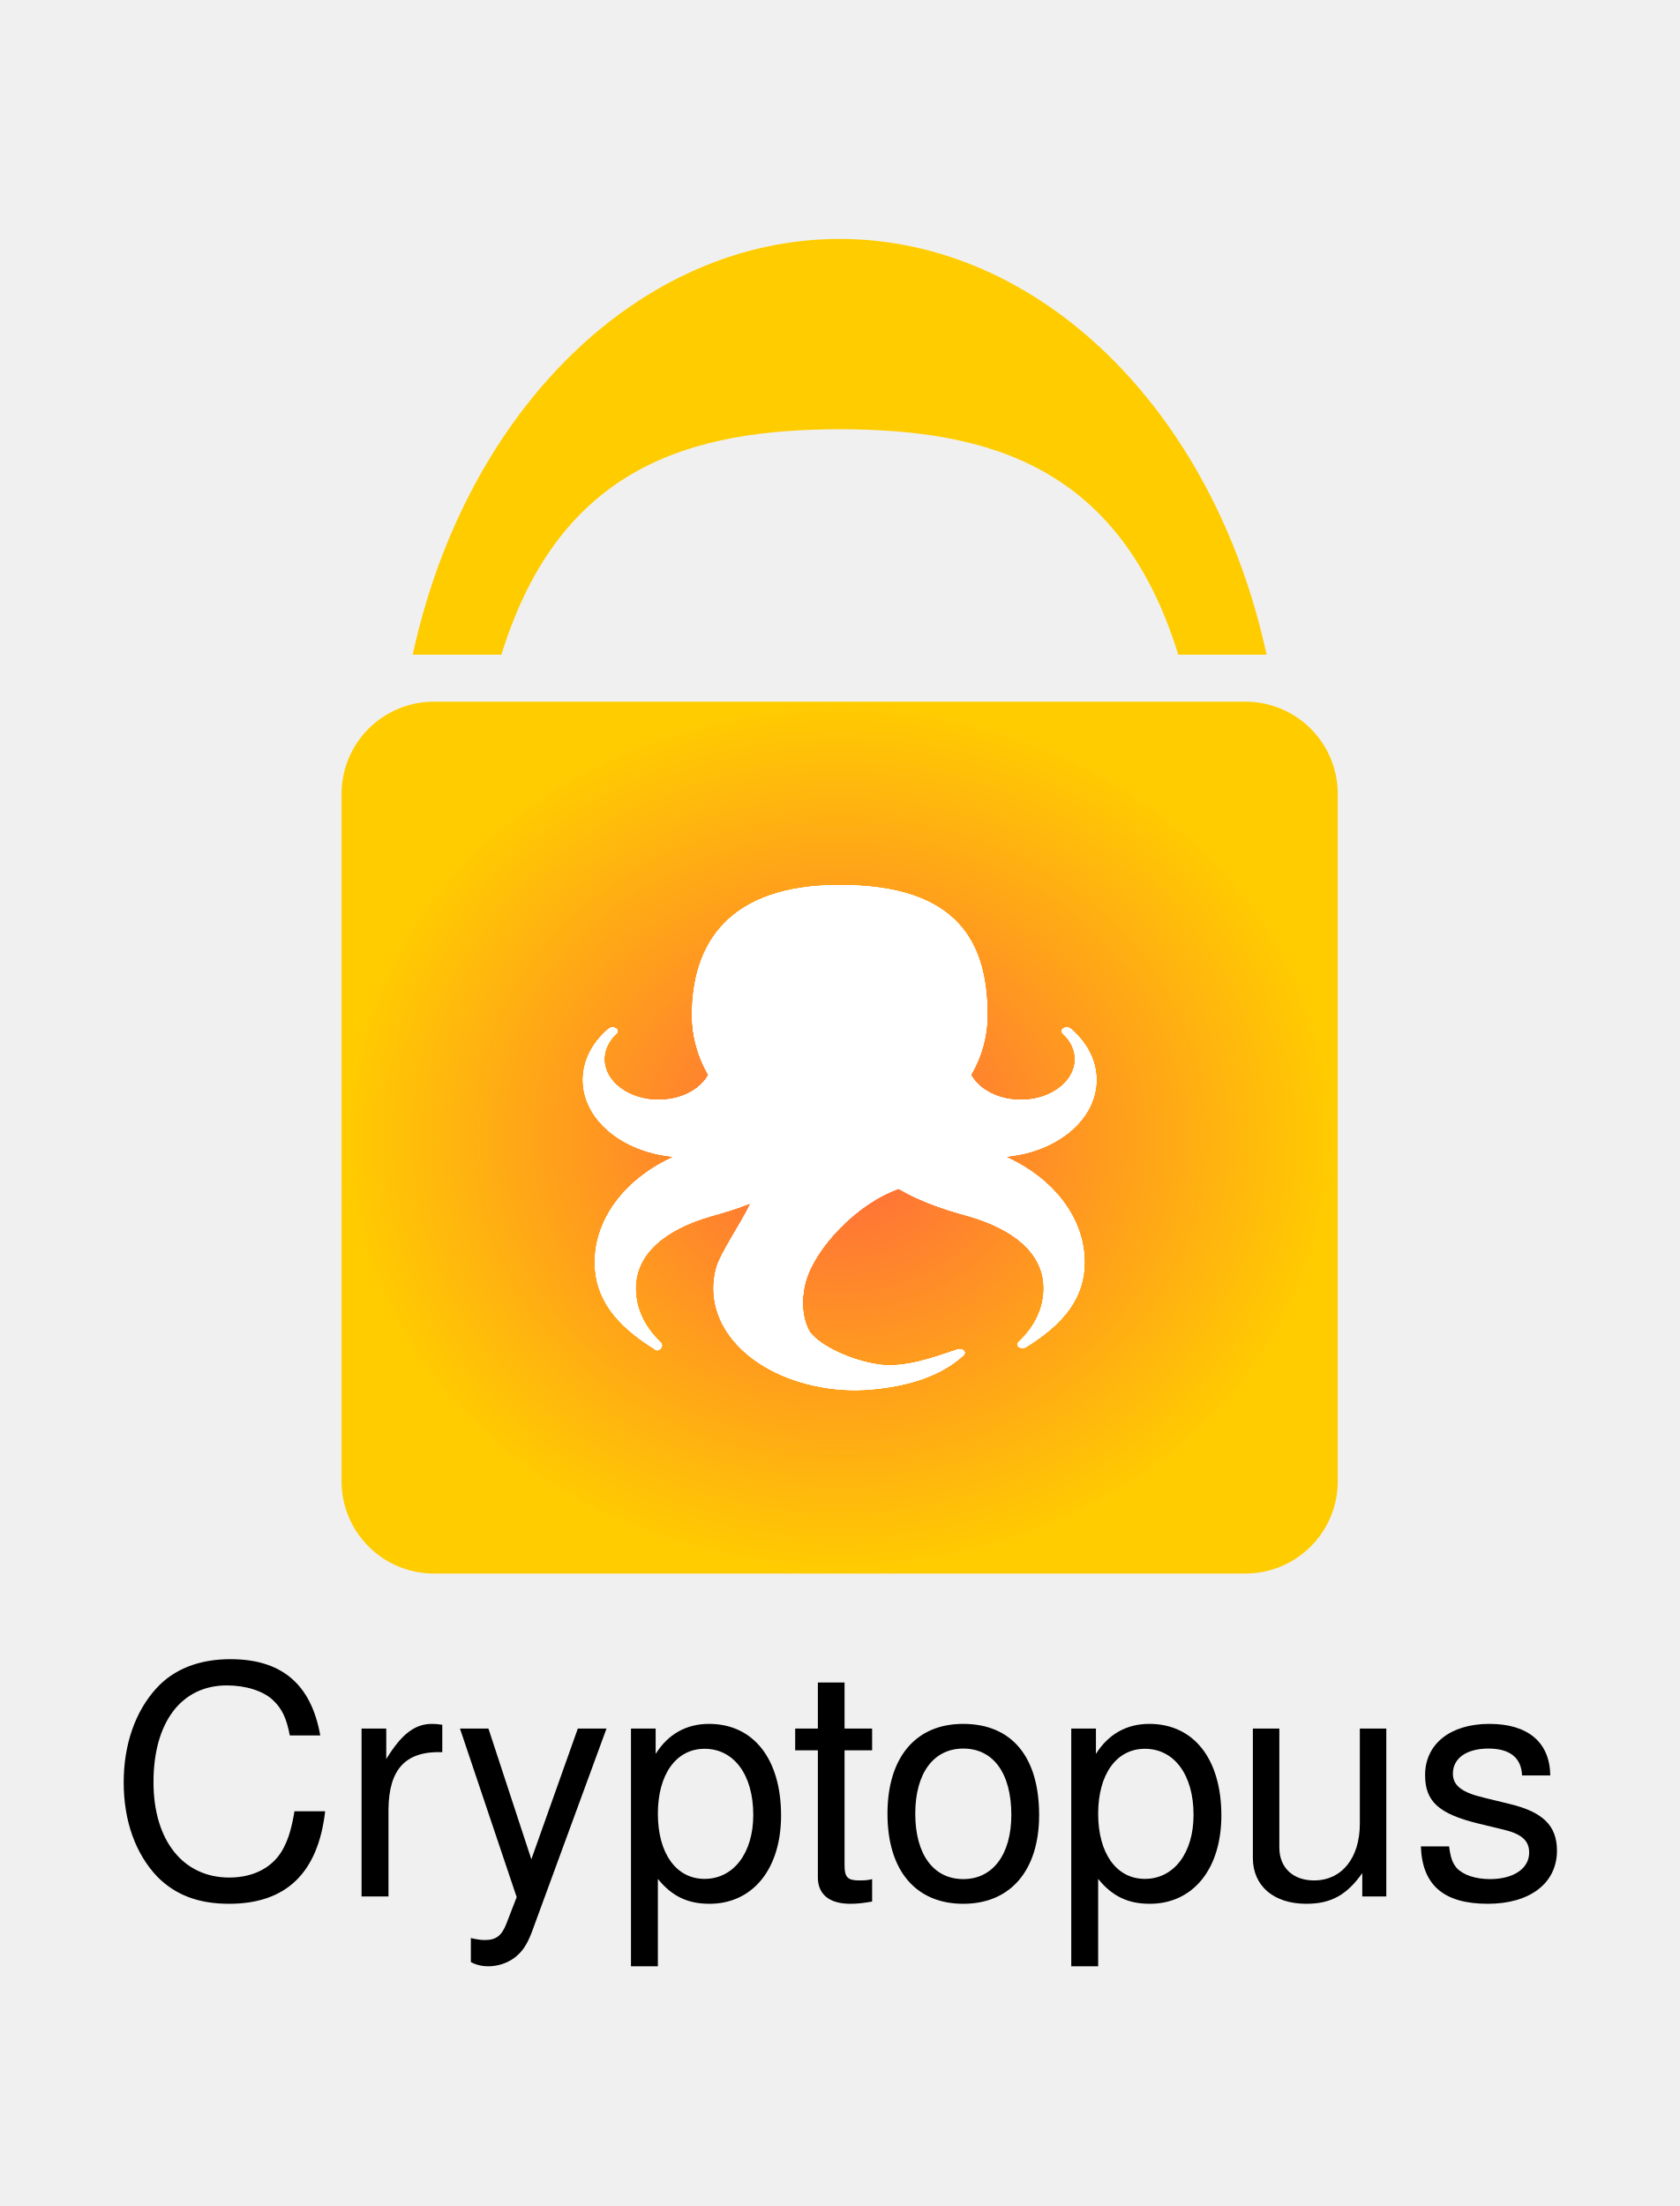
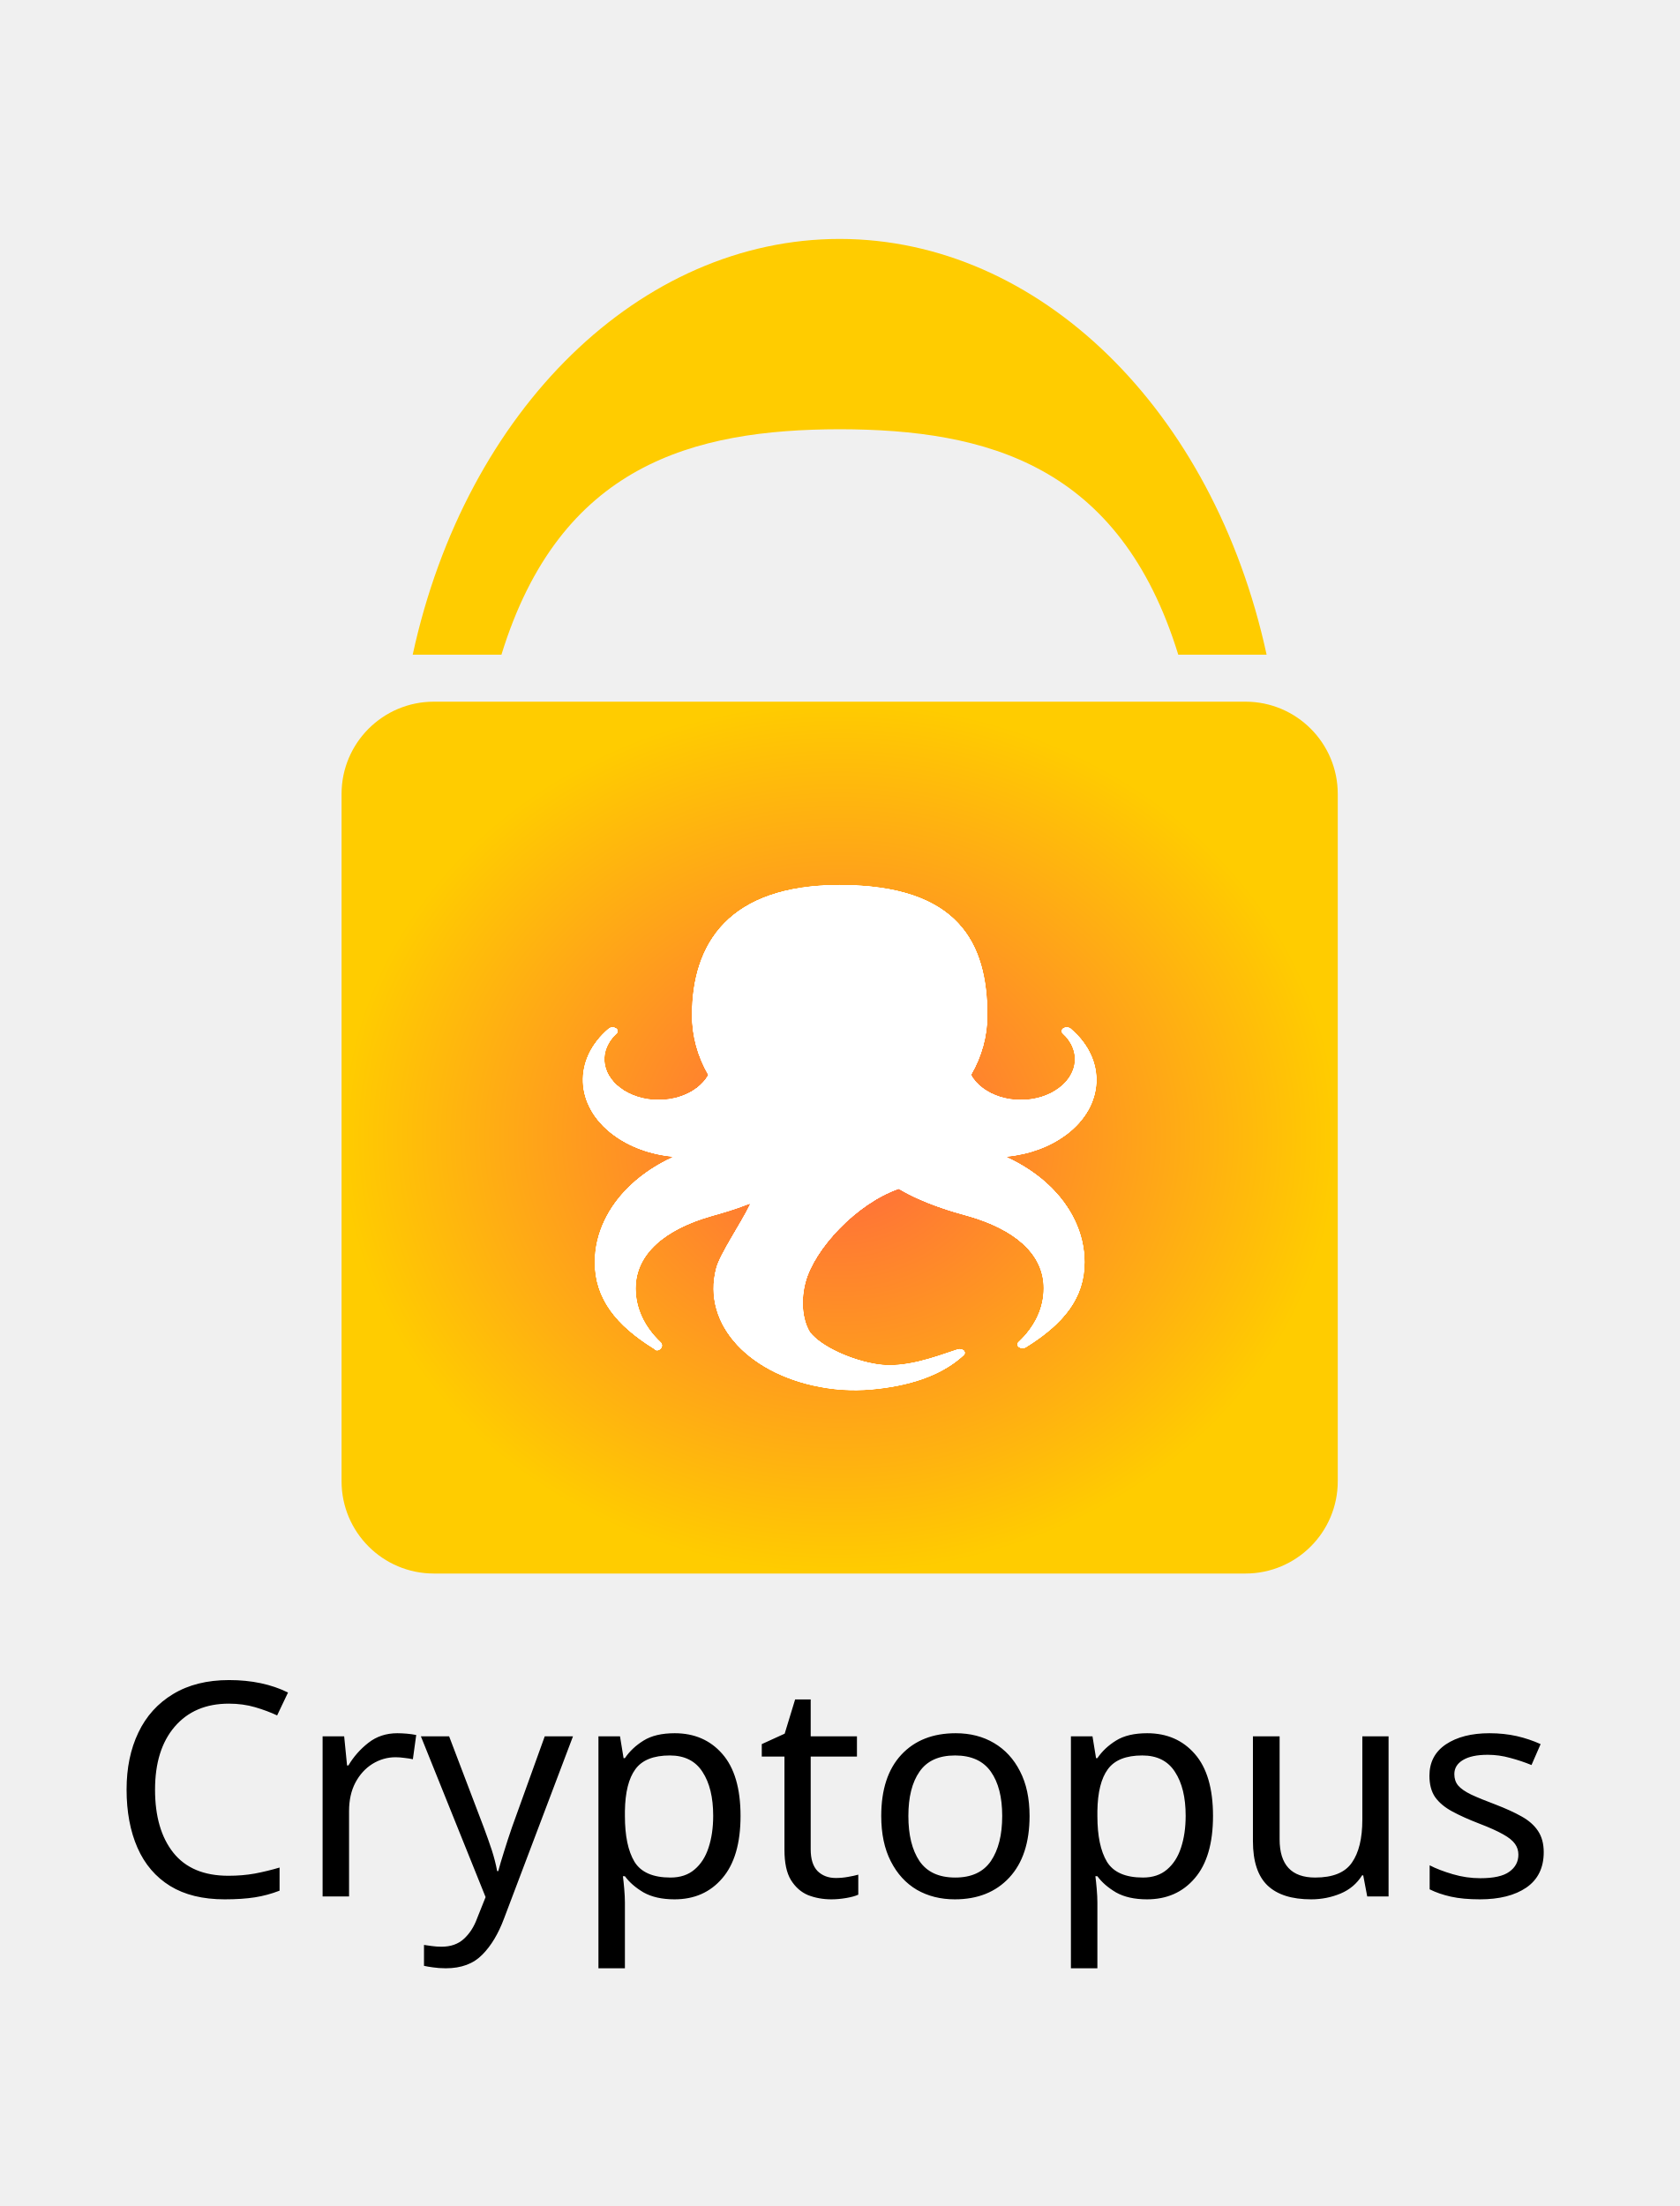
<svg xmlns="http://www.w3.org/2000/svg" xmlns:xlink="http://www.w3.org/1999/xlink" width="118px" height="155px" viewBox="0 0 118 155" version="1.1" id="svg3875">
  <defs id="defs3881">
    <linearGradient id="linearGradient5292">
      <stop id="stop5296" offset="0" style="stop-color:#ff6540;stop-opacity:1" />
      <stop id="stop5294" offset="1" style="stop-color:#ffcc00;stop-opacity:1" />
    </linearGradient>
    <filter style="color-interpolation-filters:sRGB;" id="filter4701">
      <feColorMatrix values="1 0 0 0 0 0 1 0 0 0 0 0 1 0 0 -0.21 -0.72 -0.07 2 0 " result="color2" id="feColorMatrix4703" />
    </filter>
    <filter style="color-interpolation-filters:sRGB" id="filter4701-9">
      <feColorMatrix values="1 0 0 0 0 0 1 0 0 0 0 0 1 0 0 -0.21 -0.72 -0.07 2 0 " result="color2" id="feColorMatrix4703-7" />
    </filter>
    <filter style="color-interpolation-filters:sRGB" id="filter4701-9-2">
      <feColorMatrix values="1 0 0 0 0 0 1 0 0 0 0 0 1 0 0 -0.21 -0.72 -0.07 2 0 " result="color2" id="feColorMatrix4703-7-4" />
    </filter>
    <filter style="color-interpolation-filters:sRGB" id="filter4701-9-2-3">
      <feColorMatrix values="1 0 0 0 0 0 1 0 0 0 0 0 1 0 0 -0.21 -0.72 -0.07 2 0 " result="color2" id="feColorMatrix4703-7-4-6" />
    </filter>
    <filter style="color-interpolation-filters:sRGB" id="filter4701-9-2-3-4">
      <feColorMatrix values="1 0 0 0 0 0 1 0 0 0 0 0 1 0 0 -0.21 -0.72 -0.07 2 0 " result="color2" id="feColorMatrix4703-7-4-6-6" />
    </filter>
    <filter style="color-interpolation-filters:sRGB" id="filter4701-9-2-3-4-8">
      <feColorMatrix values="1 0 0 0 0 0 1 0 0 0 0 0 1 0 0 -0.21 -0.72 -0.07 2 0 " result="color2" id="feColorMatrix4703-7-4-6-6-8" />
    </filter>
    <filter style="color-interpolation-filters:sRGB" id="filter4701-9-2-3-4-8-7">
      <feColorMatrix values="1 0 0 0 0 0 1 0 0 0 0 0 1 0 0 -0.21 -0.72 -0.07 2 0 " result="color2" id="feColorMatrix4703-7-4-6-6-8-6" />
    </filter>
    <filter style="color-interpolation-filters:sRGB" id="filter4701-9-2-3-4-0">
      <feColorMatrix values="1 0 0 0 0 0 1 0 0 0 0 0 1 0 0 -0.21 -0.72 -0.07 2 0 " result="color2" id="feColorMatrix4703-7-4-6-6-0" />
    </filter>
    <filter style="color-interpolation-filters:sRGB" id="filter4701-9-2-3-4-0-5">
      <feColorMatrix values="1 0 0 0 0 0 1 0 0 0 0 0 1 0 0 -0.21 -0.72 -0.07 2 0 " result="color2" id="feColorMatrix4703-7-4-6-6-0-2" />
    </filter>
    <radialGradient xlink:href="#linearGradient5292" id="radialGradient5298" cx="59" cy="97.5" fx="59" fy="97.5" r="46.6" gradientTransform="matrix(0.7510668,0,0,0.6572775,14.68706,15.8465)" gradientUnits="userSpaceOnUse" />
  </defs>
  <rect y="49.302" x="24" height="61.259" width="70" id="rect3422-9-2-4-2" style="fill:url(#radialGradient5298);fill-opacity:1;fill-rule:evenodd;stroke:none;stroke-width:0.968px;stroke-linecap:butt;stroke-linejoin:miter;stroke-opacity:1" ry="6.486" />
  <path id="logo_cryptopus-1-2-7" d="m 59,43.976 c -19.446,0 -25.922,10.551 -25.922,23.52 0,3.729 0.985,7.431 2.852,10.73 -0.473,0.864 -1.142,1.633 -1.996,2.293 -1.774,1.37 -4.135,2.125 -6.645,2.125 -2.51,0 -4.871,-0.755 -6.646,-2.125 -3.423,-2.642 -3.701,-6.814 -0.645,-9.705 0.334,-0.316 0.278,-0.78 -0.125,-1.045 -0.402,-0.265 -1.008,-0.233 -1.357,0.074 -6.337,5.53 -6.005,13.95 0.754,19.168 2.85,2.2 6.488,3.58 10.426,3.979 -2.707,1.278 -5.107,2.903 -7.146,4.832 -4.183,3.957 -6.488,8.975 -6.488,14.109 0,6.55 3.756,11.382 10.305,15.559 0.18,0.116 0.4,0.375 0.619,0.375 l 0.02,0 c 0.538,0 0.973,-0.538 0.973,-0.953 0,-0.224 -0.128,-0.548 -0.33,-0.686 -2.811,-2.751 -4.295,-6.089 -4.295,-9.586 0,-6.283 5.261,-10.585 13.094,-12.908 l 0.492,-0.15 c 1.192,-0.34 3.624,-1.037 6.332,-2.127 -1.657,3.515 -5.275,8.914 -5.945,11.504 -2.67,10.315 6.112,19.634 19.475,21.695 0.912,0.142 1.843,0.243 2.766,0.303 1.625,0.106 3.274,0.087 4.898,-0.057 6.365,-0.565 12.255,-2.348 16.303,-6.199 0.283,-0.27 0.29,-0.655 0.016,-0.93 -0.274,-0.277 -0.758,-0.37 -1.168,-0.229 -4.291,1.483 -9.291,3.396 -13.912,2.686 -4.455,-0.687 -9.84,-3.109 -11.855,-5.752 -1.373,-2.394 -1.564,-5.826 -0.754,-8.953 1.543,-5.961 8.865,-14.086 16.242,-16.734 4.407,2.7 9.693,4.204 11.729,4.781 l 0.494,0.143 c 7.831,2.323 13.092,6.606 13.092,12.889 0,3.537 -1.518,6.871 -4.391,9.641 -0.313,0.301 -0.279,0.734 0.076,1.004 0.355,0.27 0.918,0.288 1.301,0.043 6.549,-4.176 10.305,-8.828 10.305,-15.379 0,-5.134 -2.304,-10.142 -6.488,-14.098 -2.039,-1.929 -4.439,-3.55 -7.146,-4.828 3.939,-0.399 7.576,-1.775 10.426,-3.975 6.76,-5.218 7.09,-13.635 0.754,-19.166 -0.352,-0.307 -0.956,-0.342 -1.357,-0.076 -0.403,0.265 -0.458,0.73 -0.123,1.047 3.054,2.891 2.777,7.063 -0.646,9.705 -1.776,1.37 -4.135,2.125 -6.645,2.125 -2.509,0 -4.871,-0.755 -6.646,-2.125 -0.853,-0.66 -1.523,-1.429 -1.996,-2.293 1.866,-3.3 2.854,-7.002 2.854,-10.73 0,-12.969 -5.028,-23.52 -25.924,-23.52 z" style="display:inline;fill:#ffffff;fill-opacity:1;fill-rule:evenodd;stroke:none;stroke-width:2.545;stroke-miterlimit:4;stroke-dasharray:none;stroke-opacity:1;filter:url(#filter4701-9-2-3-4-0-5)" transform="matrix(0.401353,0,0,0.3904951,35.32017,44.98175)" />
  <text xml:space="preserve" style="font-style:normal;font-weight:normal;font-size:40px;line-height:125%;font-family:sans-serif;letter-spacing:0px;word-spacing:0px;fill:#000000;fill-opacity:1;stroke:none;stroke-width:1px;stroke-linecap:butt;stroke-linejoin:miter;stroke-opacity:1" x="7.615" y="133.25" id="text5302">
-     <tspan id="tspan5304" x="7.615" y="133.25" style="font-style:normal;font-variant:normal;font-weight:normal;font-stretch:normal;font-size:22.5px;font-family:'Nimbus Sans L';-inkscape-font-specification:'Nimbus Sans L'">Cryptopus</tspan>
+     <tspan id="tspan5304" x="7.615" y="133.25" style="font-style:normal;font-variant:normal;font-weight:normal;font-stretch:normal;font-size:21px;font-family:'sans-serif';-inkscape-font-specification:'Verdana'">Cryptopus</tspan>
  </text>
  <path style="fill:#ffcc00;fill-rule:evenodd;stroke:none;stroke-width:1" d="M 59.017,16.788 C 45.023,16.788 32.746,28.735 29,45.998 l 6.235,0 C 39.347,32.651 48.686,30.179 59.017,30.159 69.345,30.182 78.681,32.654 82.792,45.998 l 6.208,0 C 85.257,28.75 72.998,16.807 59.017,16.788 Z" id="path4292-2-8" />
</svg>
